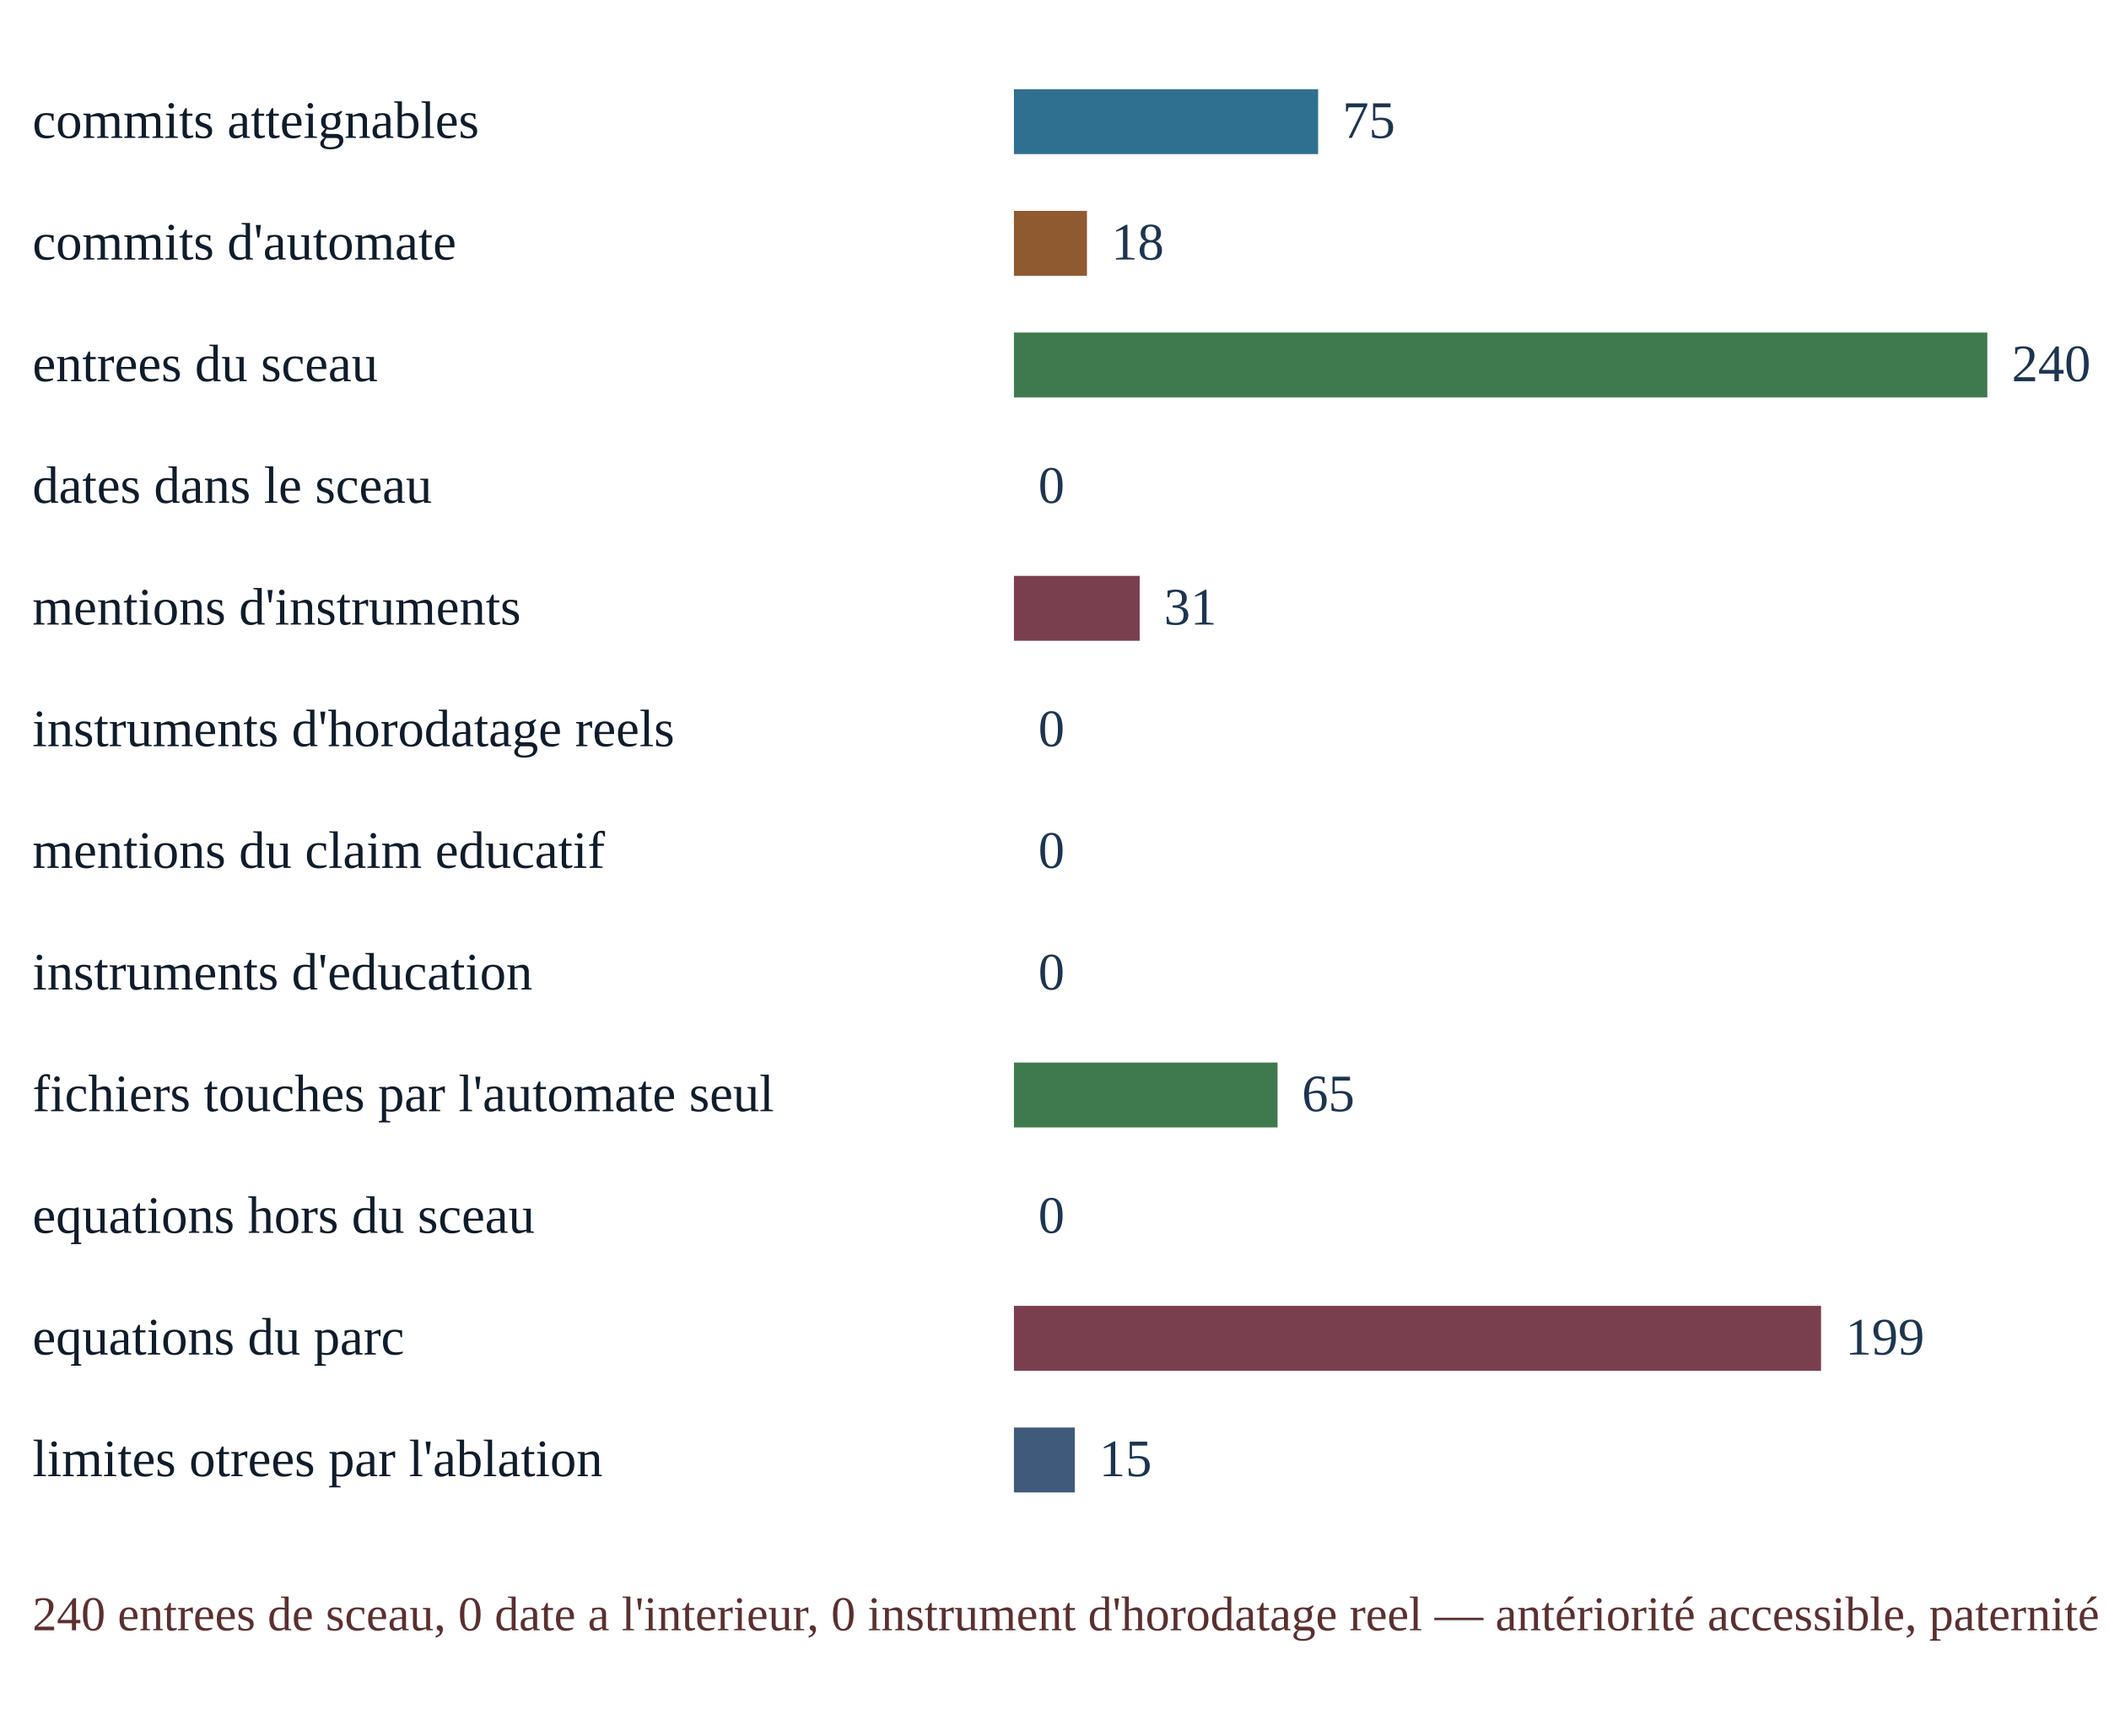
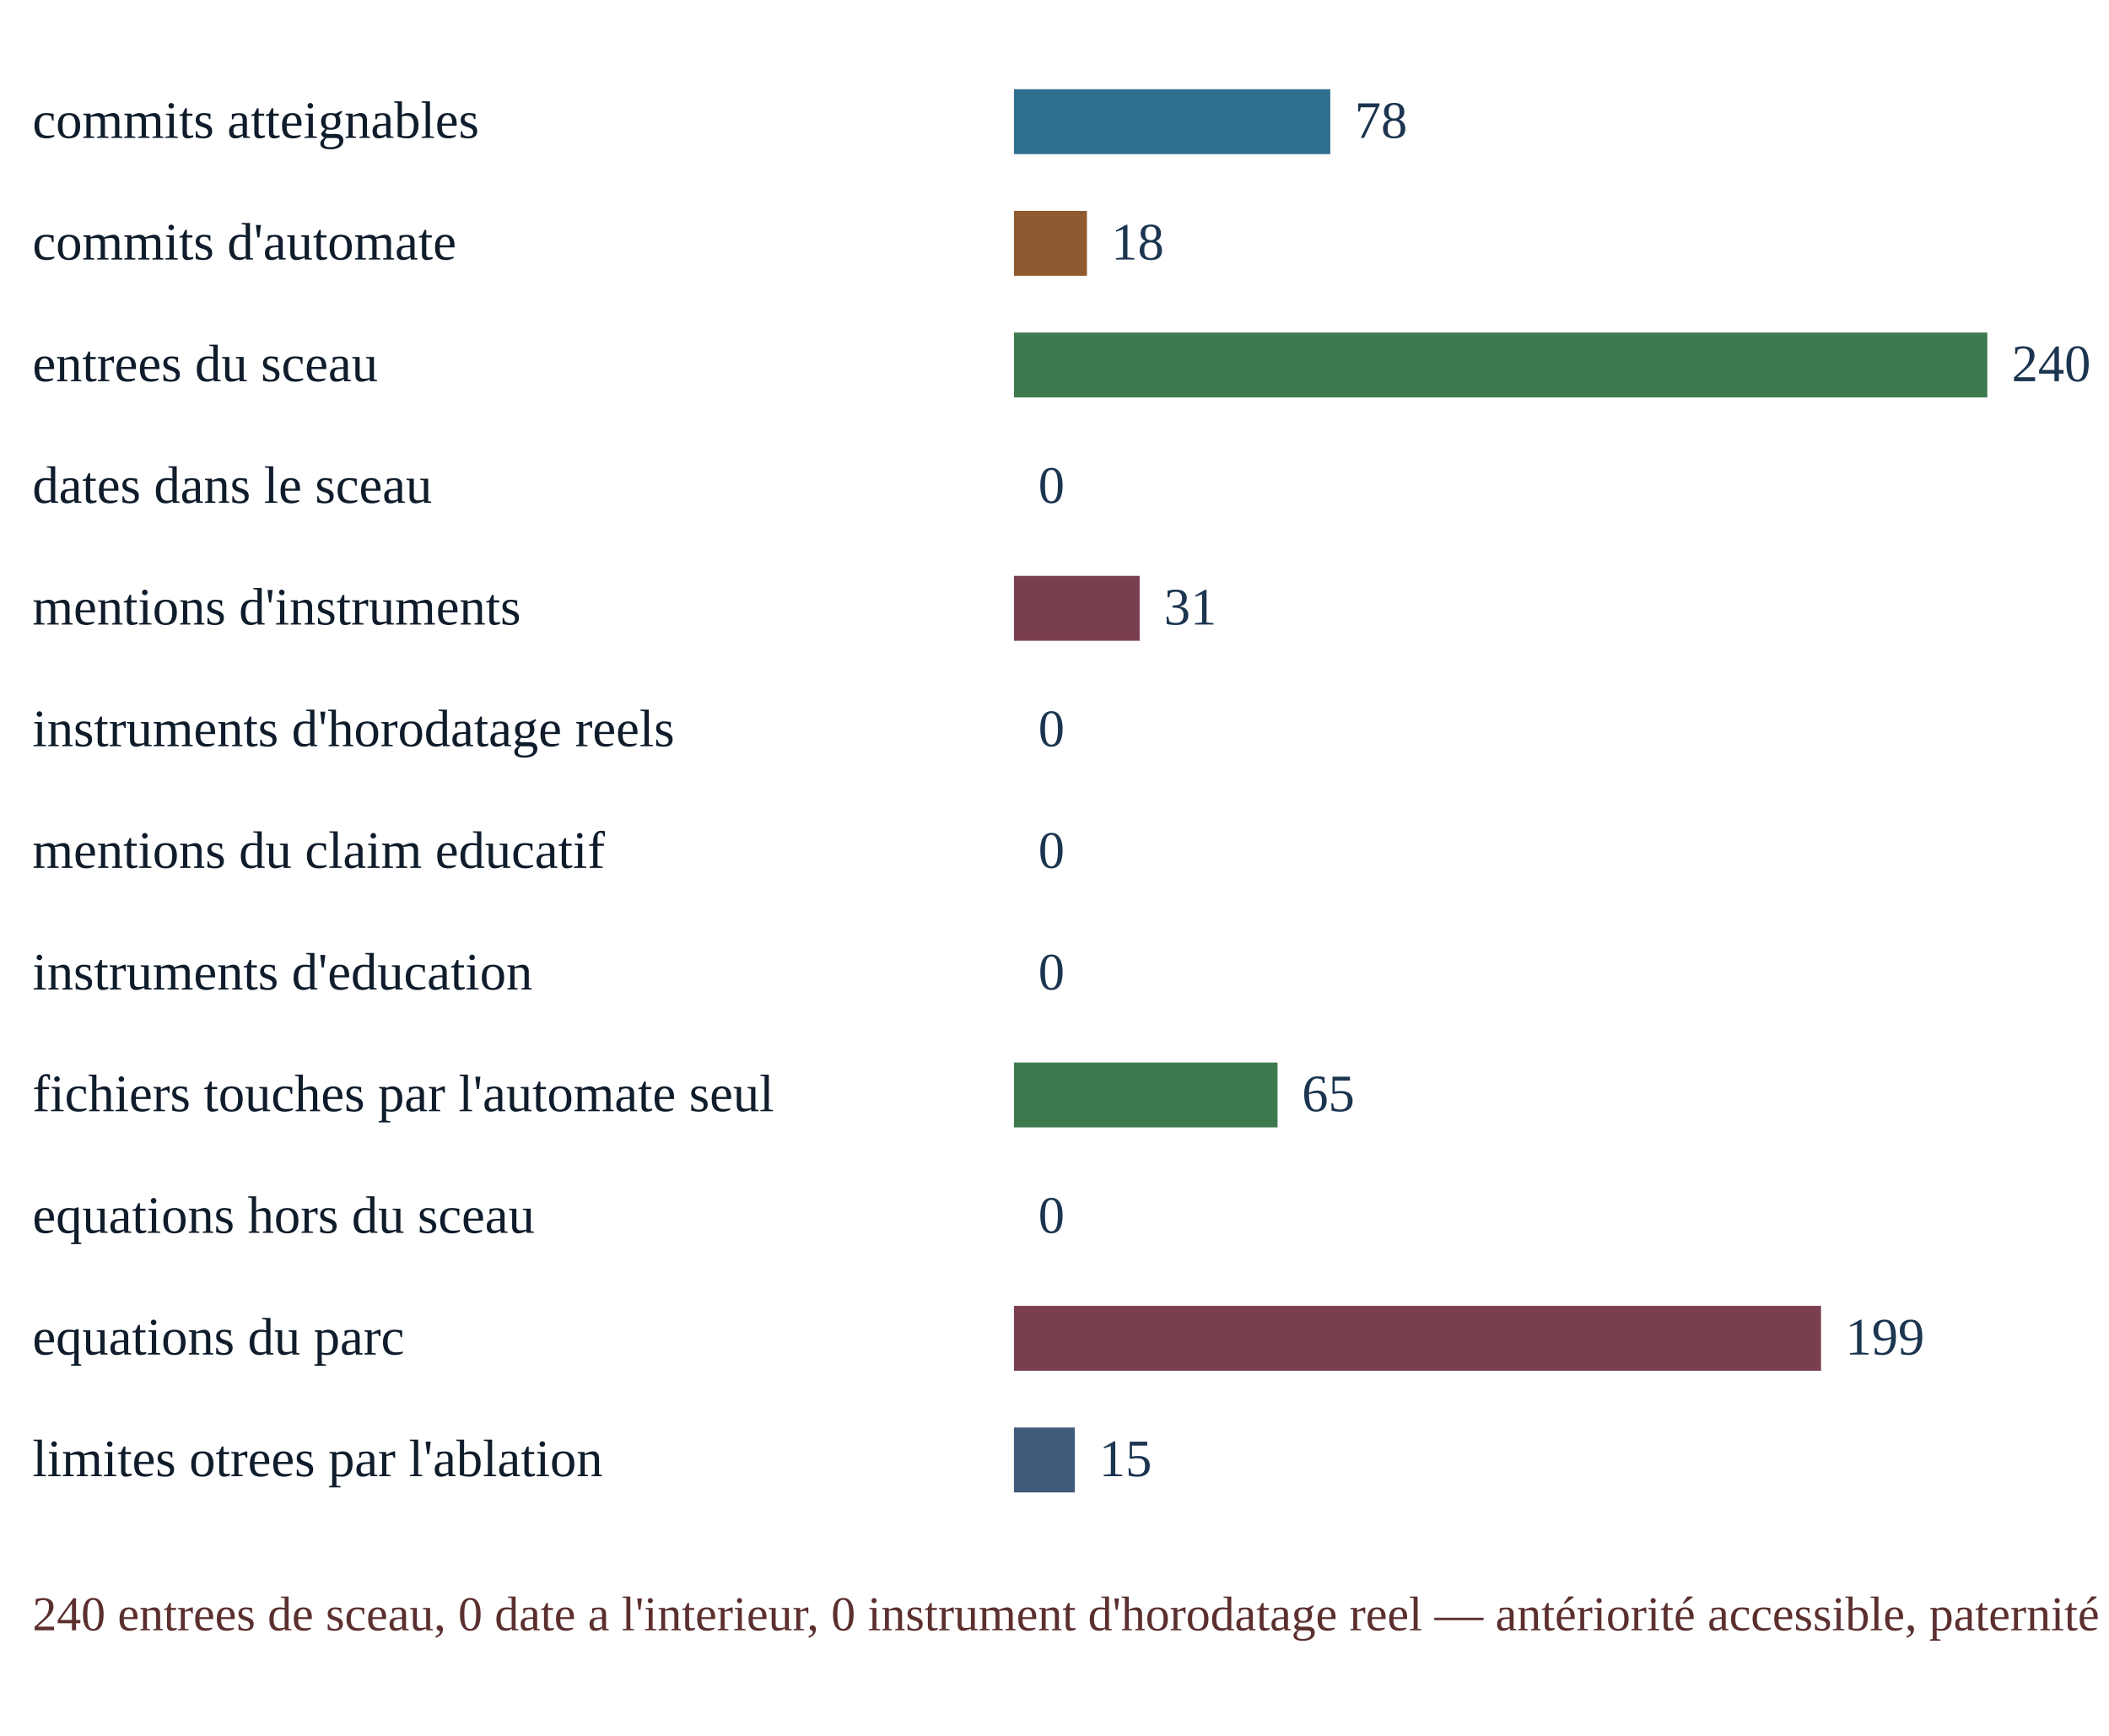
<svg xmlns="http://www.w3.org/2000/svg" width="520" height="428" viewBox="0 0 520 428">
-   <rect x="250" y="22" width="75.00" height="16" fill="#2f6f8f" data-libelle="commits atteignables" data-valeur="75" />
+   <rect x="250" y="22" width="78.00" height="16" fill="#2f6f8f" data-libelle="commits atteignables" data-valeur="78" />
  <text x="8" y="34" font-size="13" fill="#0f1c2b" xml:lang="fr">commits atteignables</text>
-   <text x="331.00" y="34" font-size="13" fill="#1c3550">75</text>
+   <text x="334.00" y="34" font-size="13" fill="#1c3550">78</text>
  <rect x="250" y="52" width="18.00" height="16" fill="#8f5a2f" data-libelle="commits d'automate" data-valeur="18" />
  <text x="8" y="64" font-size="13" fill="#0f1c2b" xml:lang="fr">commits d'automate</text>
  <text x="274.00" y="64" font-size="13" fill="#1c3550">18</text>
  <rect x="250" y="82" width="240.00" height="16" fill="#3f7a4f" data-libelle="entrees du sceau" data-valeur="240" />
  <text x="8" y="94" font-size="13" fill="#0f1c2b" xml:lang="fr">entrees du sceau</text>
  <text x="496.00" y="94" font-size="13" fill="#1c3550">240</text>
  <rect x="250" y="112" width="0.00" height="16" fill="#5a3f7a" data-libelle="dates dans le sceau" data-valeur="0" />
  <text x="8" y="124" font-size="13" fill="#0f1c2b" xml:lang="fr">dates dans le sceau</text>
  <text x="256.00" y="124" font-size="13" fill="#1c3550">0</text>
  <rect x="250" y="142" width="31.00" height="16" fill="#7a3f4f" data-libelle="mentions d'instruments" data-valeur="31" />
  <text x="8" y="154" font-size="13" fill="#0f1c2b" xml:lang="fr">mentions d'instruments</text>
  <text x="287.00" y="154" font-size="13" fill="#1c3550">31</text>
  <rect x="250" y="172" width="0.00" height="16" fill="#3f5a7a" data-libelle="instruments d'horodatage reels" data-valeur="0" />
  <text x="8" y="184" font-size="13" fill="#0f1c2b" xml:lang="fr">instruments d'horodatage reels</text>
  <text x="256.00" y="184" font-size="13" fill="#1c3550">0</text>
  <rect x="250" y="202" width="0.00" height="16" fill="#2f6f8f" data-libelle="mentions du claim educatif" data-valeur="0" />
  <text x="8" y="214" font-size="13" fill="#0f1c2b" xml:lang="fr">mentions du claim educatif</text>
  <text x="256.00" y="214" font-size="13" fill="#1c3550">0</text>
  <rect x="250" y="232" width="0.00" height="16" fill="#8f5a2f" data-libelle="instruments d'education" data-valeur="0" />
  <text x="8" y="244" font-size="13" fill="#0f1c2b" xml:lang="fr">instruments d'education</text>
  <text x="256.00" y="244" font-size="13" fill="#1c3550">0</text>
  <rect x="250" y="262" width="65.00" height="16" fill="#3f7a4f" data-libelle="fichiers touches par l'automate seul" data-valeur="65" />
  <text x="8" y="274" font-size="13" fill="#0f1c2b" xml:lang="fr">fichiers touches par l'automate seul</text>
  <text x="321.00" y="274" font-size="13" fill="#1c3550">65</text>
  <rect x="250" y="292" width="0.00" height="16" fill="#5a3f7a" data-libelle="equations hors du sceau" data-valeur="0" />
  <text x="8" y="304" font-size="13" fill="#0f1c2b" xml:lang="fr">equations hors du sceau</text>
  <text x="256.00" y="304" font-size="13" fill="#1c3550">0</text>
  <rect x="250" y="322" width="199.00" height="16" fill="#7a3f4f" data-libelle="equations du parc" data-valeur="199" />
  <text x="8" y="334" font-size="13" fill="#0f1c2b" xml:lang="fr">equations du parc</text>
  <text x="455.00" y="334" font-size="13" fill="#1c3550">199</text>
  <rect x="250" y="352" width="15.00" height="16" fill="#3f5a7a" data-libelle="limites otrees par l'ablation" data-valeur="15" />
  <text x="8" y="364" font-size="13" fill="#0f1c2b" xml:lang="fr">limites otrees par l'ablation</text>
  <text x="271.00" y="364" font-size="13" fill="#1c3550">15</text>
  <text x="8" y="402" font-size="12" fill="#5c2f2f" xml:lang="fr">240 entrees de sceau, 0 date a l'interieur, 0 instrument d'horodatage reel — antériorité accessible, paternité non instrumentée</text>
</svg>
